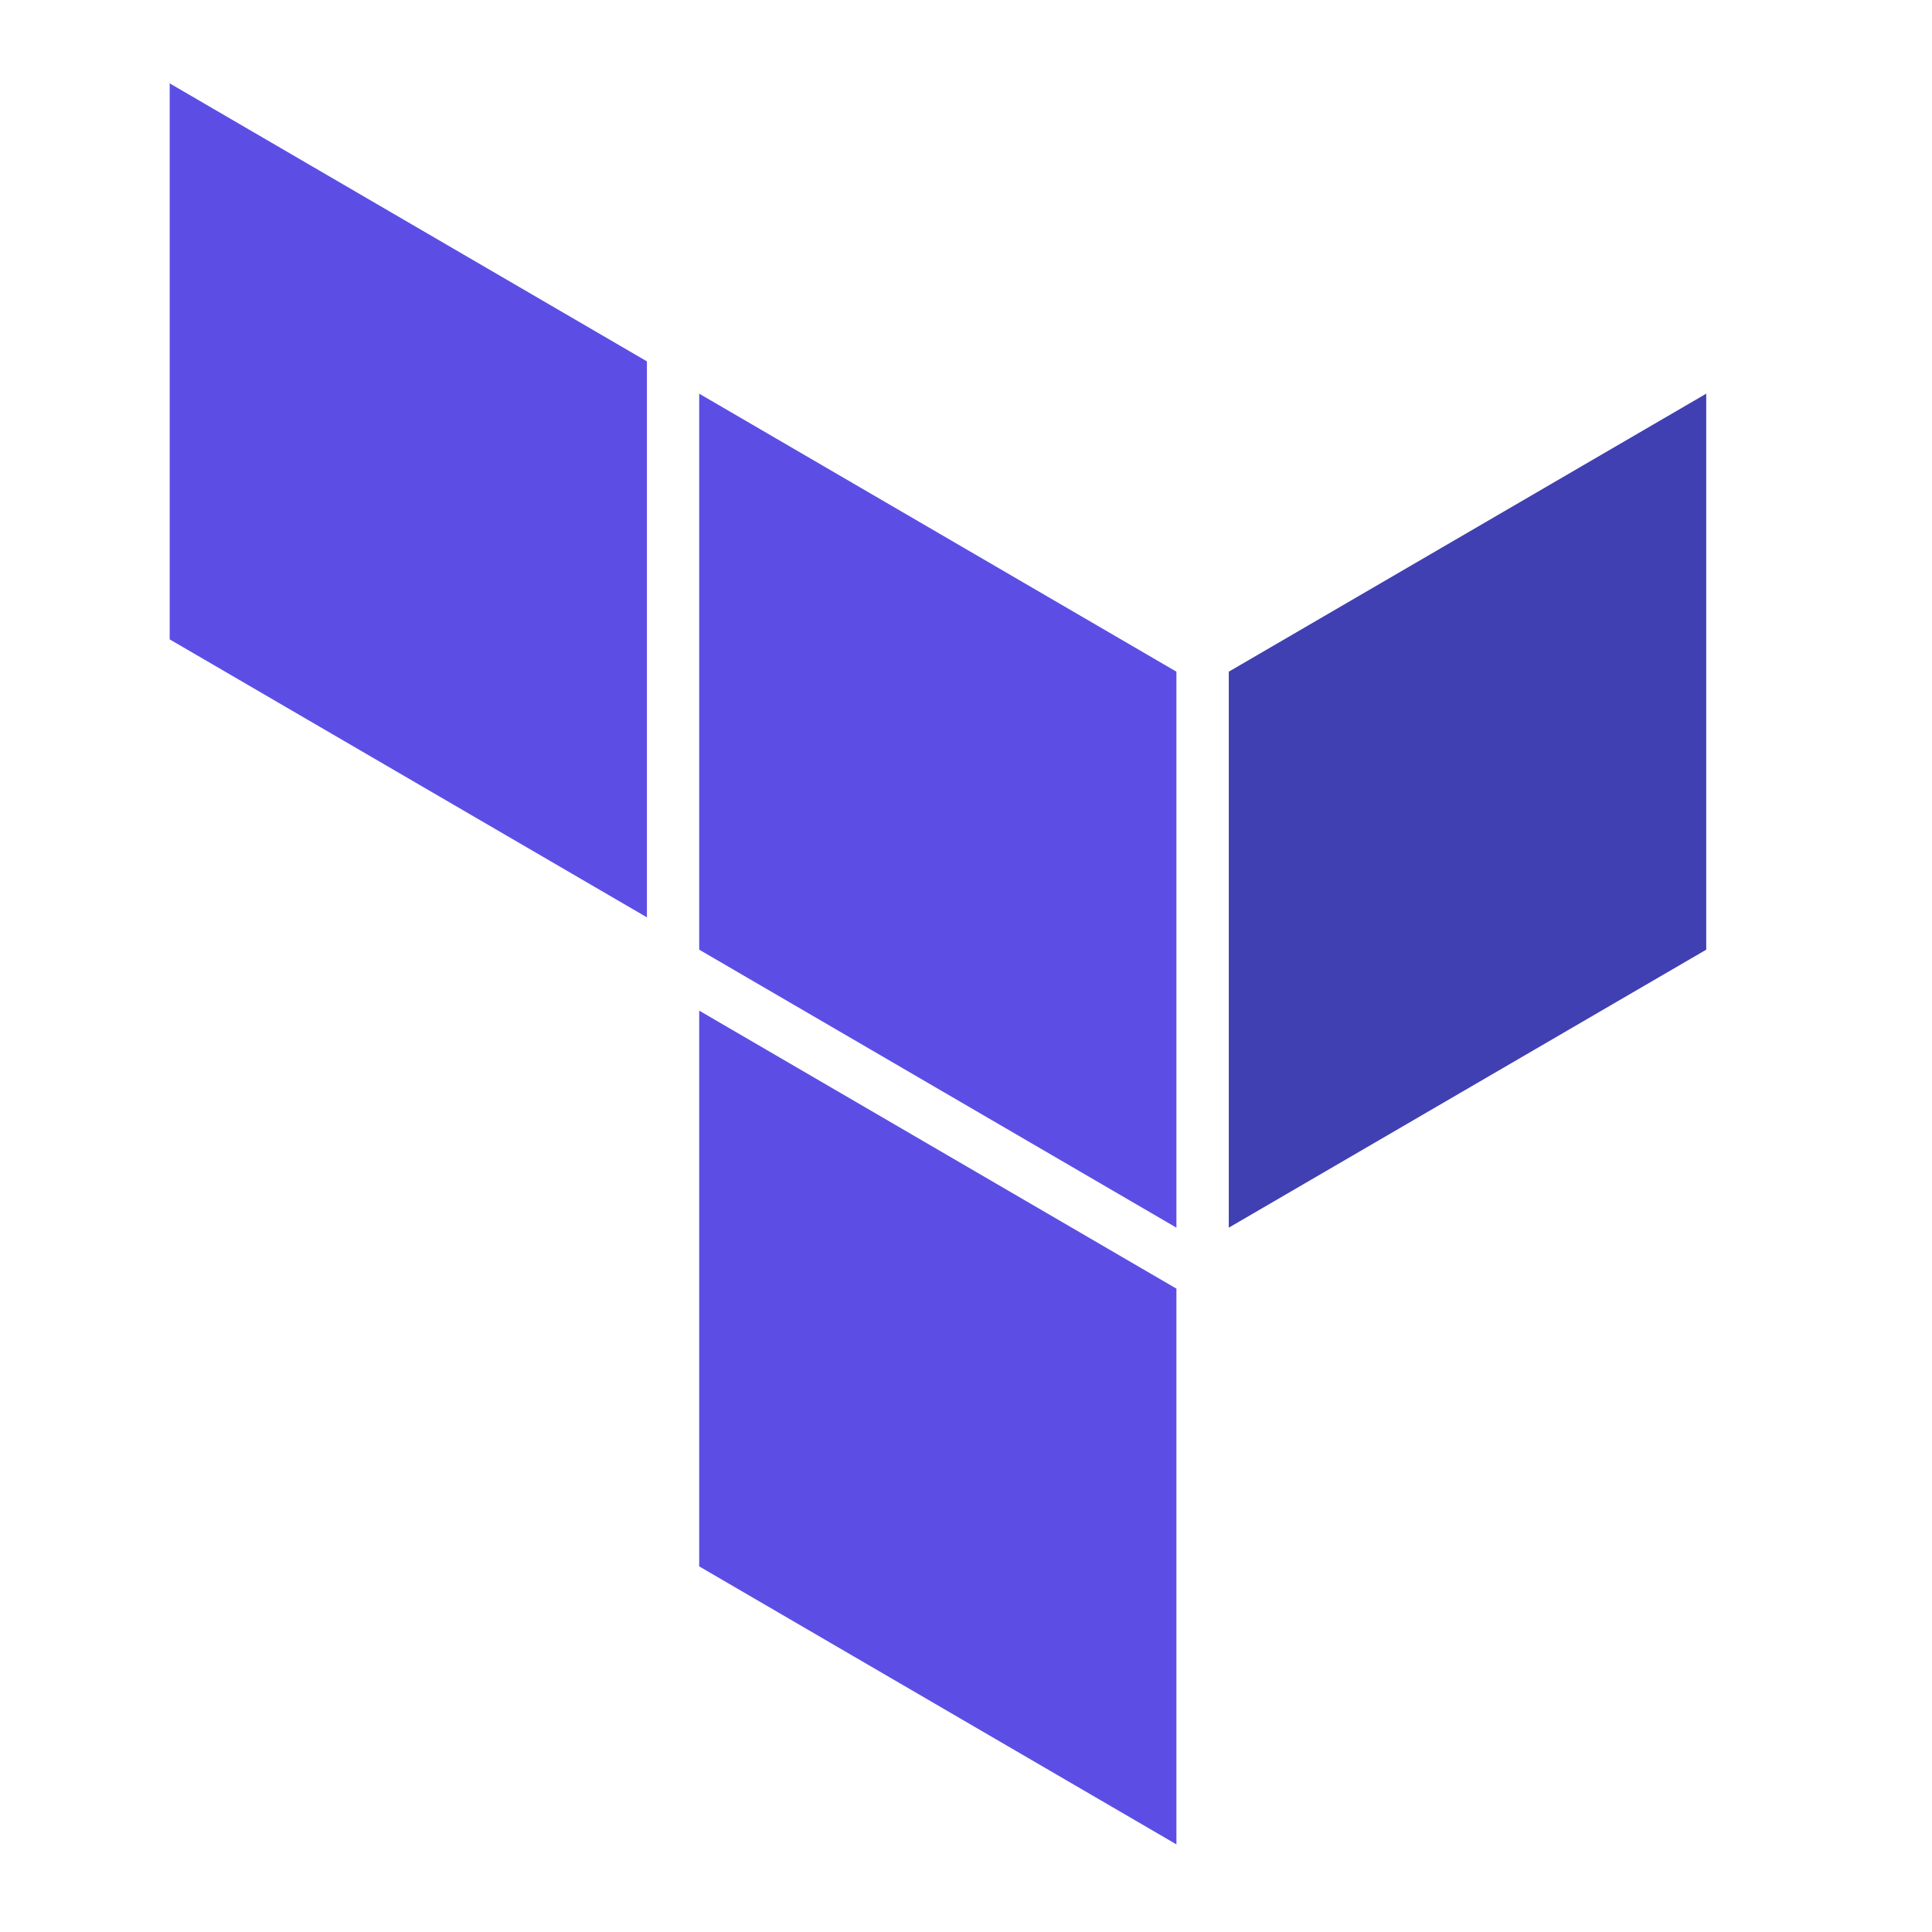
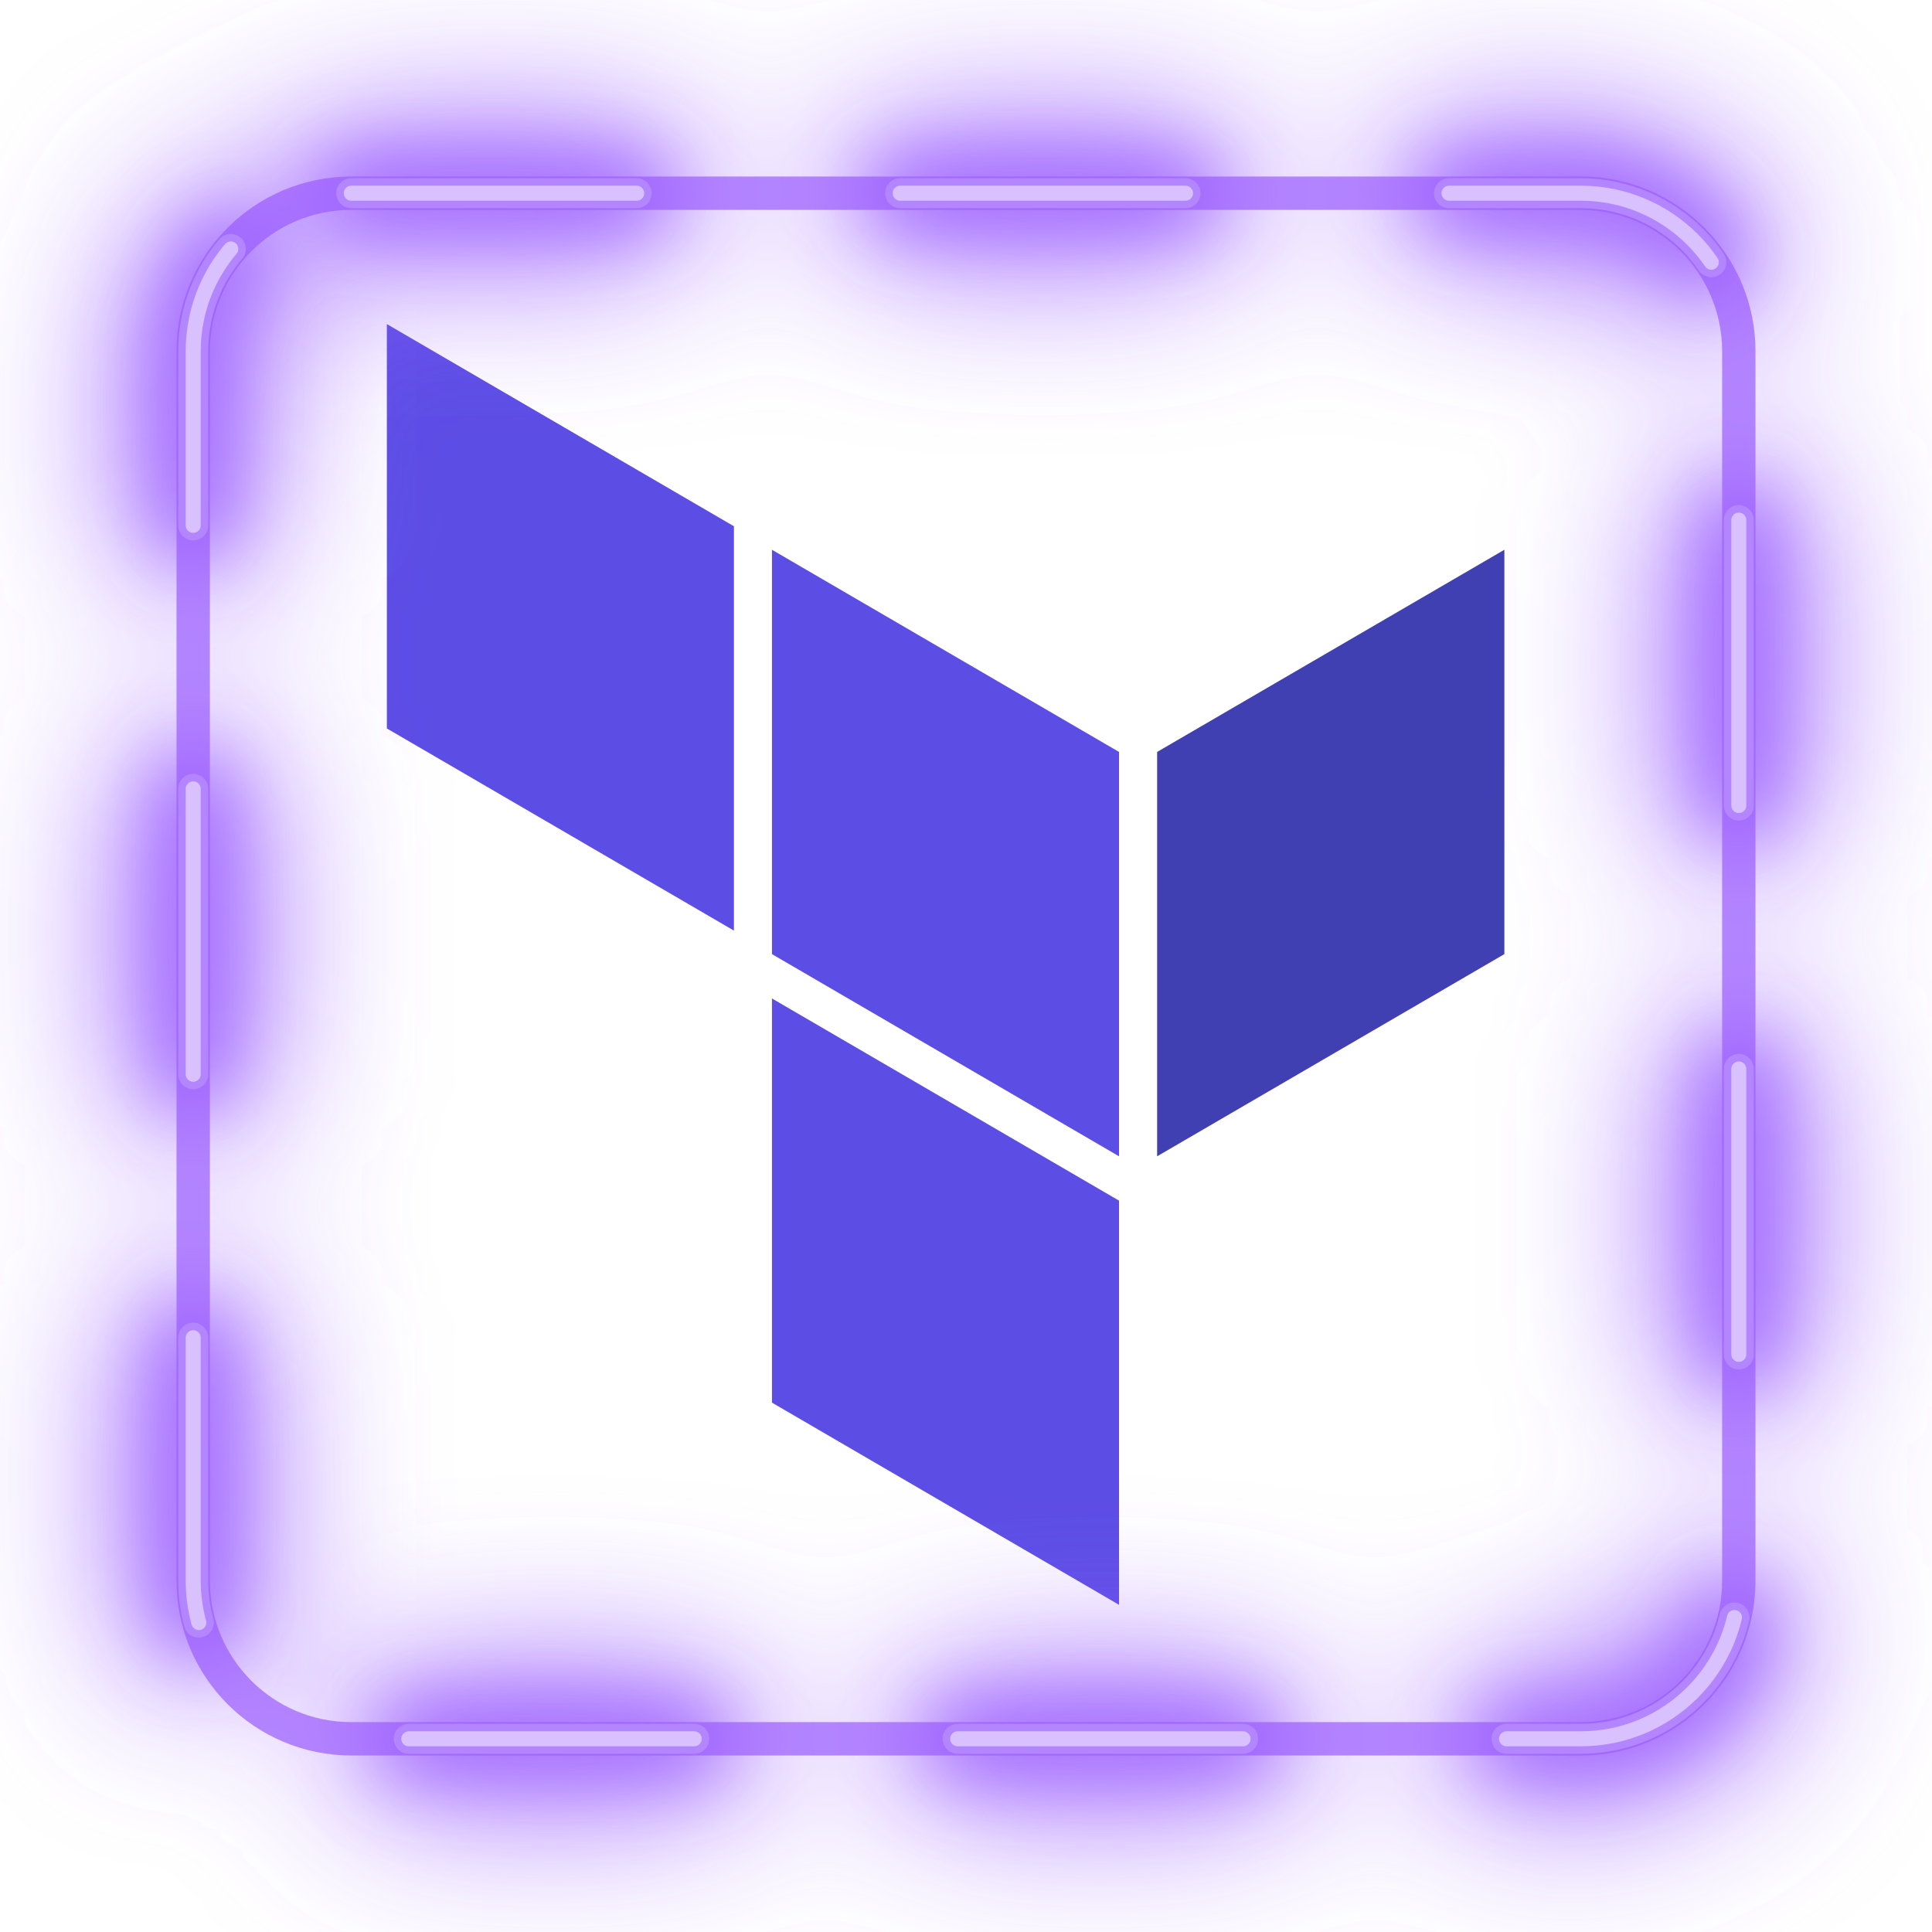
- <svg xmlns="http://www.w3.org/2000/svg" viewBox="0 0 128 128">
+ <svg xmlns="http://www.w3.org/2000/svg" viewBox="-24.0 -24.0 176.0 176.0">
  <g fill-rule="evenodd">
    <path d="M77.941 44.5v36.836L46.324 62.918V26.082zm0 0" fill="#5c4ee5" />
    <path d="M81.41 81.336l31.633-18.418V26.082L81.41 44.5zm0 0" fill="#4040b2" />
    <path d="M11.242 42.36L42.86 60.776V23.941L11.242 5.523zm0 0M77.941 85.375L46.324 66.957v36.82l31.617 18.418zm0 0" fill="#5c4ee5" />
  </g>
+   <g id="neon-led" style="mix-blend-mode:normal">
+     <defs>
+       <filter id="neon-blur" filterUnits="userSpaceOnUse" x="-24.0" y="-24.0" width="176.0" height="176.0">
+         <feGaussianBlur stdDeviation="3.52" />
+       </filter>
+       <filter id="neon-blur-wide" filterUnits="userSpaceOnUse" x="-24.0" y="-24.0" width="176.0" height="176.0">
+         <feGaussianBlur stdDeviation="7.744" />
+       </filter>
+     </defs>
+     <g filter="url(#neon-blur-wide)">
+       <rect x="-6.4" y="-6.4" width="140.8" height="140.8" rx="14.4" pathLength="100" fill="none" stroke="#9a5cff" stroke-width="10.944" stroke-linecap="round" stroke-opacity="1" stroke-dasharray="26 24">
+         <animate attributeName="stroke-dashoffset" from="0" to="-100" dur="3.6s" repeatCount="indefinite" />
+       </rect>
+     </g>
+     <g filter="url(#neon-blur)">
+       <rect x="-6.4" y="-6.4" width="140.8" height="140.8" rx="14.4" pathLength="100" fill="none" stroke="#9a5cff" stroke-width="6.08" stroke-linecap="round" stroke-opacity="1" stroke-dasharray="26 24">
+         <animate attributeName="stroke-dashoffset" from="0" to="-100" dur="3.6s" repeatCount="indefinite" />
+       </rect>
+     </g>
+     <rect x="-6.4" y="-6.4" width="140.8" height="140.8" rx="14.4" pathLength="100" fill="none" stroke="#9a5cff" stroke-width="3.04" stroke-linecap="round" stroke-opacity="0.7">
+       <animate attributeName="stroke-opacity" values="0.55;0.85;0.55" dur="3.6s" repeatCount="indefinite" />
+     </rect>
+     <rect x="-6.4" y="-6.4" width="140.8" height="140.8" rx="14.4" pathLength="100" fill="none" stroke="#b385ff" stroke-width="2.736" stroke-linecap="round" stroke-opacity="1" stroke-dasharray="26 24">
+       <animate attributeName="stroke-dashoffset" from="0" to="-100" dur="3.6s" repeatCount="indefinite" />
+     </rect>
+     <rect x="-6.4" y="-6.4" width="140.8" height="140.8" rx="14.4" pathLength="100" fill="none" stroke="#d9c1ff" stroke-width="1.368" stroke-linecap="round" stroke-opacity="1" stroke-dasharray="26 24">
+       <animate attributeName="stroke-dashoffset" from="0" to="-100" dur="3.6s" repeatCount="indefinite" />
+     </rect>
+   </g>
</svg>
